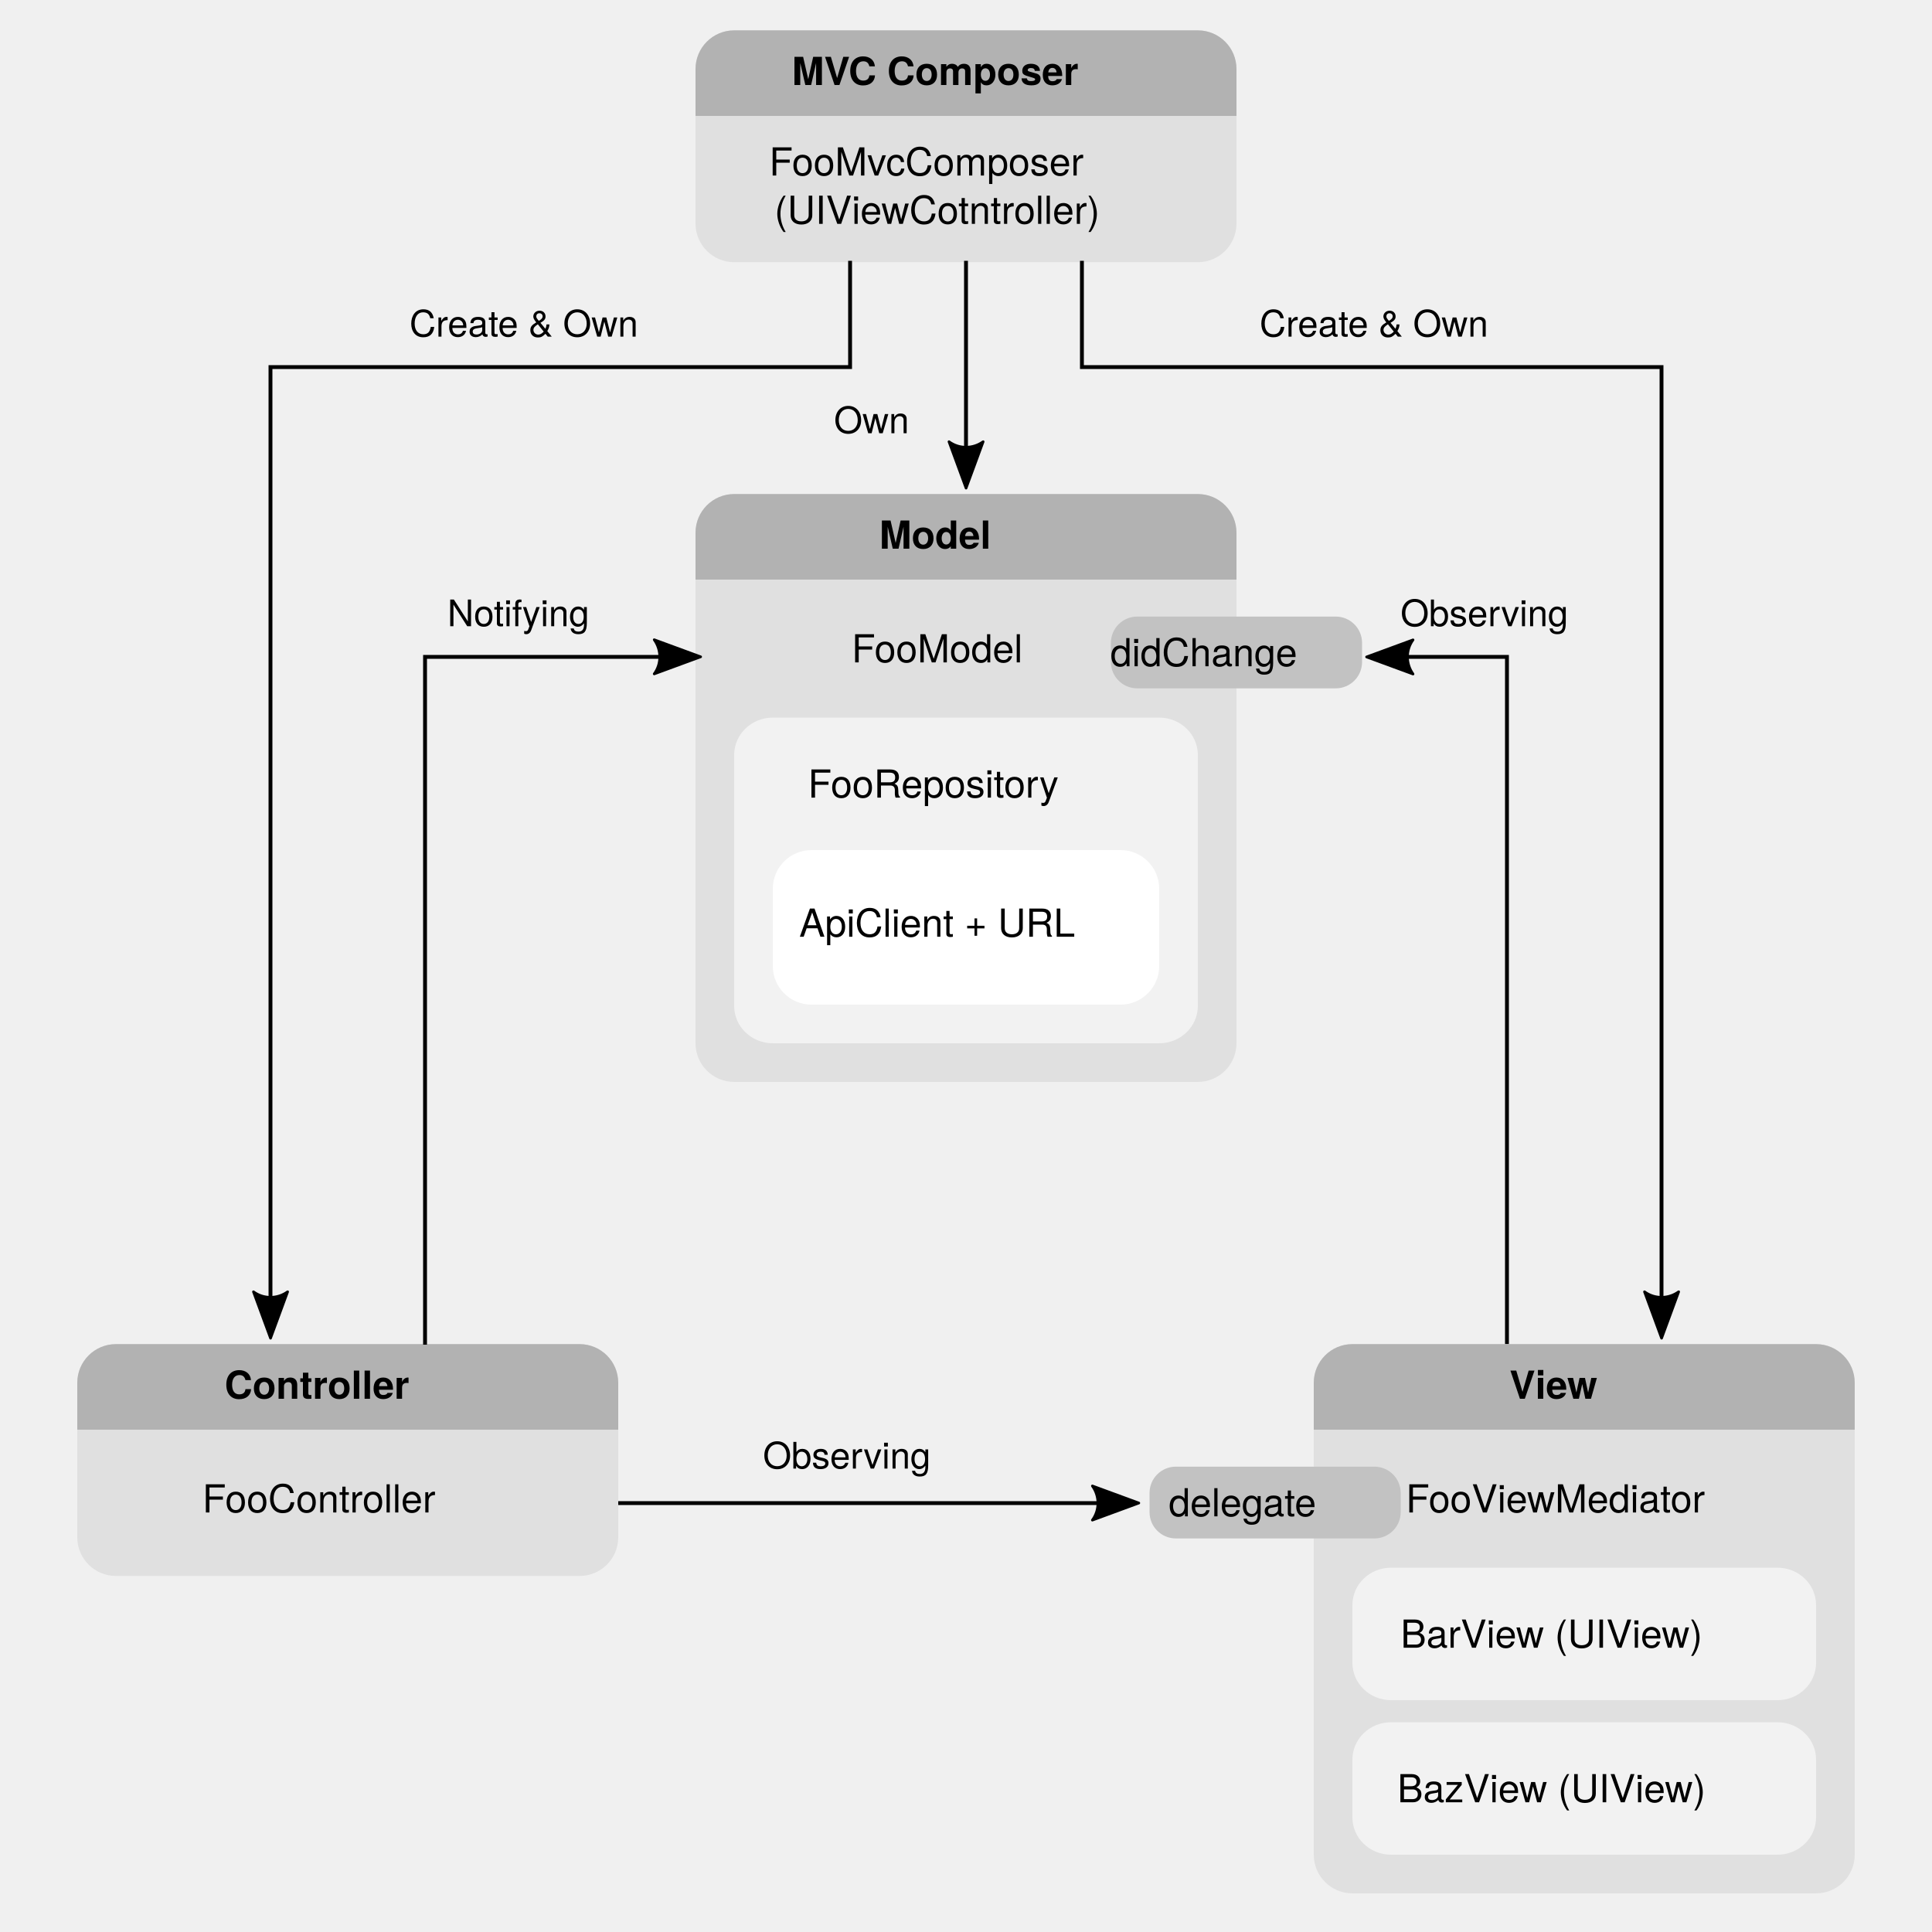
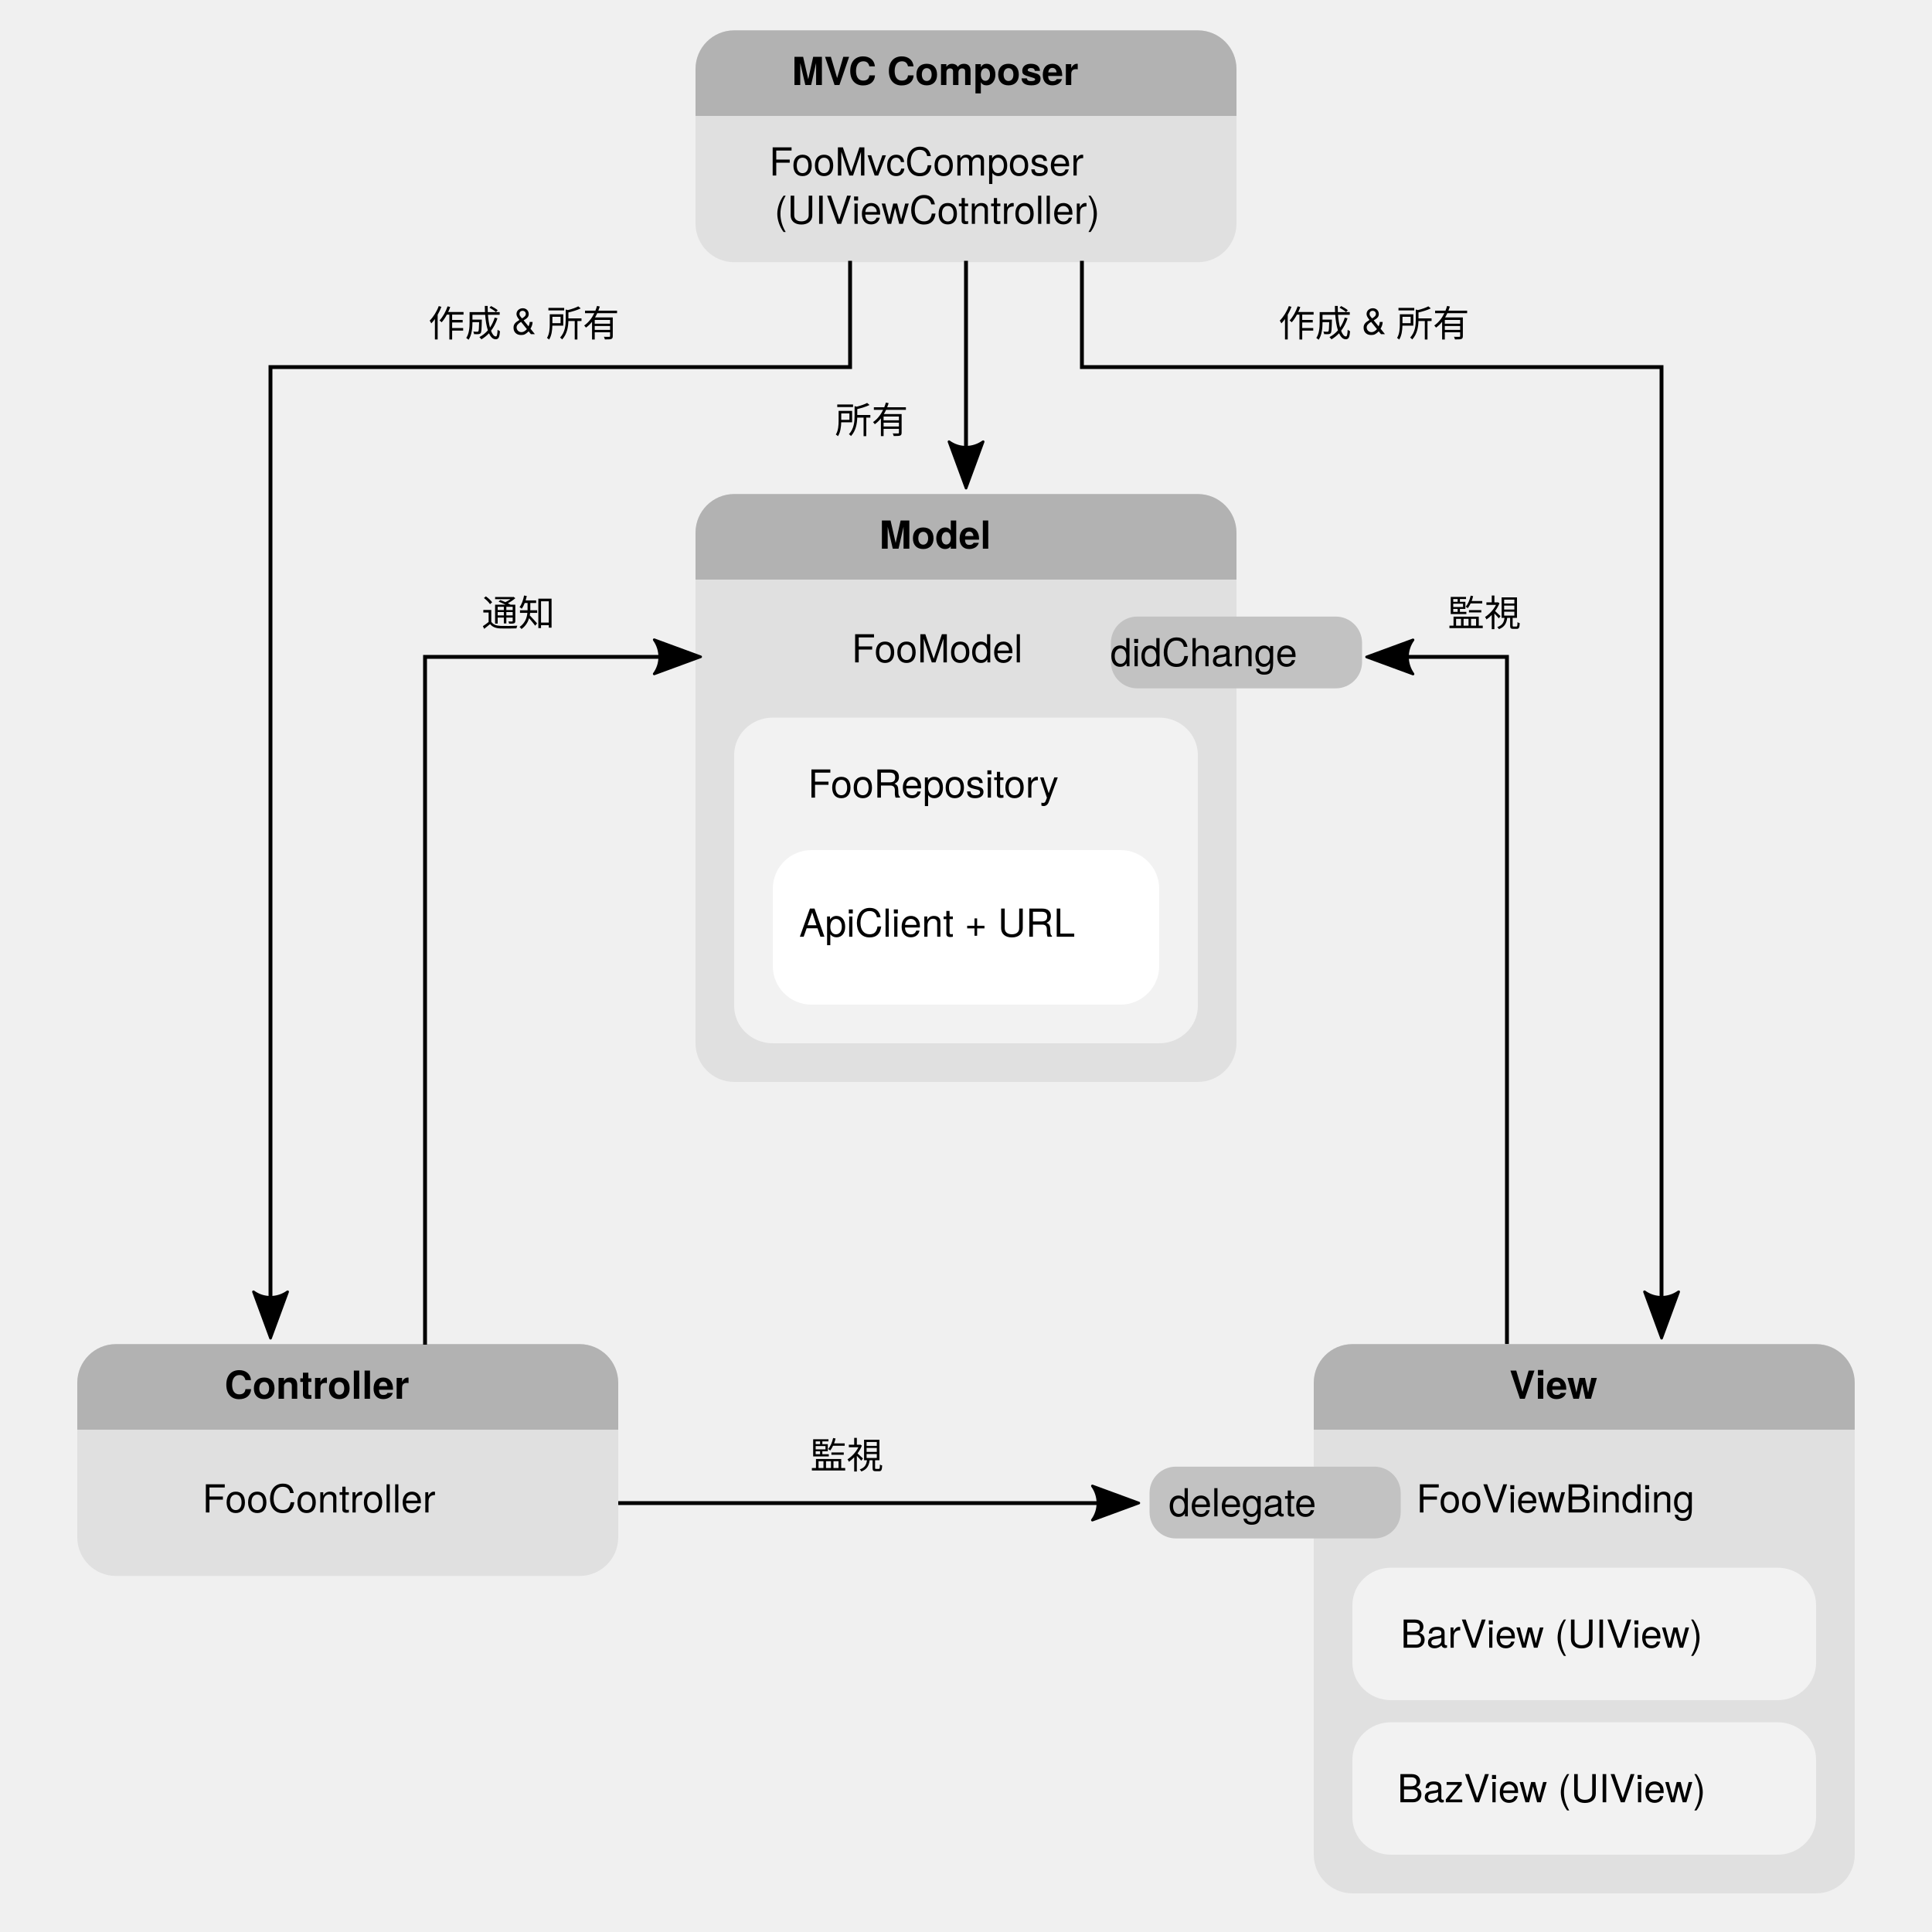
<svg xmlns="http://www.w3.org/2000/svg" width="1000" height="1000" viewBox="0 0 1000 1000" id="svg2" version="1.1">
  <defs id="defs4">
    <marker style="overflow:visible" id="marker6301" refX="0" refY="0" orient="auto">
      <path transform="matrix(-0.8,0,0,-0.8,-10,0)" style="fill:#000000;fill-opacity:1;fill-rule:evenodd;stroke:#000000;stroke-width:1pt;stroke-opacity:1" d="M 0,0 5,-5 -12.5,0 5,5 0,0 Z" id="path6303" />
    </marker>
    <marker style="overflow:visible" id="marker6297" refX="0" refY="0" orient="auto">
      <path transform="matrix(-0.8,0,0,-0.8,-10,0)" style="fill:#000000;fill-opacity:1;fill-rule:evenodd;stroke:#000000;stroke-width:1pt;stroke-opacity:1" d="M 0,0 5,-5 -12.5,0 5,5 0,0 Z" id="path6299" />
    </marker>
    <marker style="overflow:visible" id="marker6293" refX="0" refY="0" orient="auto">
      <path transform="matrix(-0.8,0,0,-0.8,-10,0)" style="fill:#000000;fill-opacity:1;fill-rule:evenodd;stroke:#000000;stroke-width:1pt;stroke-opacity:1" d="M 0,0 5,-5 -12.5,0 5,5 0,0 Z" id="path6295" />
    </marker>
    <marker style="overflow:visible" id="marker6289" refX="0" refY="0" orient="auto">
      <path transform="matrix(-0.8,0,0,-0.8,-10,0)" style="fill:#000000;fill-opacity:1;fill-rule:evenodd;stroke:#000000;stroke-width:1pt;stroke-opacity:1" d="M 0,0 5,-5 -12.5,0 5,5 0,0 Z" id="path6291" />
    </marker>
    <marker style="overflow:visible" id="marker6279" refX="0" refY="0" orient="auto">
      <path transform="matrix(-0.8,0,0,-0.8,-10,0)" style="fill:#000000;fill-opacity:1;fill-rule:evenodd;stroke:#000000;stroke-width:1pt;stroke-opacity:1" d="M 0,0 5,-5 -12.5,0 5,5 0,0 Z" id="path6281" />
    </marker>
    <marker style="overflow:visible" id="marker6275" refX="0" refY="0" orient="auto">
      <path transform="matrix(-0.8,0,0,-0.8,-10,0)" style="fill:#000000;fill-opacity:1;fill-rule:evenodd;stroke:#000000;stroke-width:1pt;stroke-opacity:1" d="M 0,0 5,-5 -12.5,0 5,5 0,0 Z" id="path6277" />
    </marker>
    <marker style="overflow:visible" id="marker5767" refX="0" refY="0" orient="auto">
      <path transform="matrix(-0.8,0,0,-0.8,-10,0)" style="fill:#000000;fill-opacity:1;fill-rule:evenodd;stroke:#000000;stroke-width:1pt;stroke-opacity:1" d="M 0,0 5,-5 -12.5,0 5,5 0,0 Z" id="path5769" />
    </marker>
    <marker style="overflow:visible" id="marker4939" refX="0" refY="0" orient="auto">
      <path transform="matrix(-0.8,0,0,-0.8,-10,0)" style="fill:#000000;fill-opacity:1;fill-rule:evenodd;stroke:#000000;stroke-width:1pt;stroke-opacity:1" d="M 0,0 5,-5 -12.5,0 5,5 0,0 Z" id="path4941" />
    </marker>
    <marker style="overflow:visible" id="marker4935" refX="0" refY="0" orient="auto">
      <path transform="matrix(-0.8,0,0,-0.8,-10,0)" style="fill:#000000;fill-opacity:1;fill-rule:evenodd;stroke:#000000;stroke-width:1pt;stroke-opacity:1" d="M 0,0 5,-5 -12.5,0 5,5 0,0 Z" id="path4937" />
    </marker>
    <marker style="overflow:visible" id="marker4931" refX="0" refY="0" orient="auto">
      <path transform="matrix(-0.8,0,0,-0.8,-10,0)" style="fill:#000000;fill-opacity:1;fill-rule:evenodd;stroke:#000000;stroke-width:1pt;stroke-opacity:1" d="M 0,0 5,-5 -12.5,0 5,5 0,0 Z" id="path4933" />
    </marker>
    <marker style="overflow:visible" id="marker4927" refX="0" refY="0" orient="auto">
      <path transform="matrix(-0.8,0,0,-0.8,-10,0)" style="fill:#000000;fill-opacity:1;fill-rule:evenodd;stroke:#000000;stroke-width:1pt;stroke-opacity:1" d="M 0,0 5,-5 -12.5,0 5,5 0,0 Z" id="path4929" />
    </marker>
    <marker style="overflow:visible" id="marker4923" refX="0" refY="0" orient="auto">
      <path transform="matrix(-0.8,0,0,-0.8,-10,0)" style="fill:#000000;fill-opacity:1;fill-rule:evenodd;stroke:#000000;stroke-width:1pt;stroke-opacity:1" d="M 0,0 5,-5 -12.5,0 5,5 0,0 Z" id="path4925" />
    </marker>
    <marker style="overflow:visible" id="marker4743" refX="0" refY="0" orient="auto">
      <path transform="matrix(-0.8,0,0,-0.8,-10,0)" style="fill:#000000;fill-opacity:1;fill-rule:evenodd;stroke:#000000;stroke-width:1pt;stroke-opacity:1" d="M 0,0 5,-5 -12.5,0 5,5 0,0 Z" id="path4745" />
    </marker>
    <marker style="overflow:visible" id="marker4575" refX="0" refY="0" orient="auto">
      <path transform="matrix(-0.8,0,0,-0.8,-10,0)" style="fill:#000000;fill-opacity:1;fill-rule:evenodd;stroke:#000000;stroke-width:1pt;stroke-opacity:1" d="M 0,0 5,-5 -12.5,0 5,5 0,0 Z" id="path4577" />
    </marker>
    <marker style="overflow:visible" id="marker4571" refX="0" refY="0" orient="auto">
      <path transform="matrix(-0.8,0,0,-0.8,-10,0)" style="fill:#000000;fill-opacity:1;fill-rule:evenodd;stroke:#000000;stroke-width:1pt;stroke-opacity:1" d="M 0,0 5,-5 -12.5,0 5,5 0,0 Z" id="path4573" />
    </marker>
    <marker style="overflow:visible" id="marker4567" refX="0" refY="0" orient="auto">
      <path transform="matrix(-0.8,0,0,-0.8,-10,0)" style="fill:#000000;fill-opacity:1;fill-rule:evenodd;stroke:#000000;stroke-width:1pt;stroke-opacity:1" d="M 0,0 5,-5 -12.5,0 5,5 0,0 Z" id="path4569" />
    </marker>
    <marker style="overflow:visible" id="marker4563" refX="0" refY="0" orient="auto">
      <path transform="matrix(-0.8,0,0,-0.8,-10,0)" style="fill:#000000;fill-opacity:1;fill-rule:evenodd;stroke:#000000;stroke-width:1pt;stroke-opacity:1" d="M 0,0 5,-5 -12.5,0 5,5 0,0 Z" id="path4565" />
    </marker>
    <marker style="overflow:visible" id="marker4559" refX="0" refY="0" orient="auto">
      <path transform="matrix(-0.8,0,0,-0.8,-10,0)" style="fill:#000000;fill-opacity:1;fill-rule:evenodd;stroke:#000000;stroke-width:1pt;stroke-opacity:1" d="M 0,0 5,-5 -12.5,0 5,5 0,0 Z" id="path4561" />
    </marker>
    <marker orient="auto" refY="0" refX="0" id="marker9125" style="overflow:visible">
      <path id="path9127" style="fill:#000000;fill-opacity:1;fill-rule:evenodd;stroke:#000000;stroke-width:0.625;stroke-linejoin:round;stroke-opacity:1" d="M 8.719,4.034 -2.207,0.016 8.719,-4.002 c -1.745,2.372 -1.735,5.617 -6e-7,8.035 z" transform="matrix(-1.1,0,0,-1.1,-1.1,0)" />
    </marker>
    <marker style="overflow:visible" id="marker8175" refX="0" refY="0" orient="auto">
      <path transform="matrix(-1.1,0,0,-1.1,-1.1,0)" d="M 8.719,4.034 -2.207,0.016 8.719,-4.002 c -1.745,2.372 -1.735,5.617 -6e-7,8.035 z" style="fill:#000000;fill-opacity:1;fill-rule:evenodd;stroke:#000000;stroke-width:0.625;stroke-linejoin:round;stroke-opacity:1" id="path8177" />
    </marker>
    <marker orient="auto" refY="0" refX="0" id="marker7715" style="overflow:visible">
      <path id="path7717" style="fill:#000000;fill-opacity:1;fill-rule:evenodd;stroke:#000000;stroke-width:0.625;stroke-linejoin:round;stroke-opacity:1" d="M 8.719,4.034 -2.207,0.016 8.719,-4.002 c -1.745,2.372 -1.735,5.617 -6e-7,8.035 z" transform="matrix(-1.1,0,0,-1.1,-1.1,0)" />
    </marker>
    <marker orient="auto" refY="0" refX="0" id="marker7577" style="overflow:visible">
      <path id="path7579" style="fill:#000000;fill-opacity:1;fill-rule:evenodd;stroke:#000000;stroke-width:0.625;stroke-linejoin:round;stroke-opacity:1" d="M 8.719,4.034 -2.207,0.016 8.719,-4.002 c -1.745,2.372 -1.735,5.617 -6e-7,8.035 z" transform="matrix(-1.1,0,0,-1.1,-1.1,0)" />
    </marker>
    <marker orient="auto" refY="0" refX="0" id="marker7299" style="overflow:visible">
      <path id="path7301" style="fill:#000000;fill-opacity:1;fill-rule:evenodd;stroke:#000000;stroke-width:0.625;stroke-linejoin:round;stroke-opacity:1" d="M 8.719,4.034 -2.207,0.016 8.719,-4.002 c -1.745,2.372 -1.735,5.617 -6e-7,8.035 z" transform="matrix(-1.1,0,0,-1.1,-1.1,0)" />
    </marker>
    <marker style="overflow:visible" id="marker7235" refX="0" refY="0" orient="auto">
      <path transform="matrix(1.1,0,0,1.1,1.1,0)" d="M 8.719,4.034 -2.207,0.016 8.719,-4.002 c -1.745,2.372 -1.735,5.617 -6e-7,8.035 z" style="fill:#000000;fill-opacity:1;fill-rule:evenodd;stroke:#000000;stroke-width:0.625;stroke-linejoin:round;stroke-opacity:1" id="path7237" />
    </marker>
    <marker orient="auto" refY="0" refX="0" id="Arrow2Lstart" style="overflow:visible">
      <path id="path4268" style="fill:#000000;fill-opacity:1;fill-rule:evenodd;stroke:#000000;stroke-width:0.625;stroke-linejoin:round;stroke-opacity:1" d="M 8.719,4.034 -2.207,0.016 8.719,-4.002 c -1.745,2.372 -1.735,5.617 -6e-7,8.035 z" transform="matrix(1.1,0,0,1.1,1.1,0)" />
    </marker>
    <marker style="overflow:visible" id="marker7043" refX="0" refY="0" orient="auto">
      <path transform="matrix(0.8,0,0,0.8,10,0)" style="fill:#000000;fill-opacity:1;fill-rule:evenodd;stroke:#000000;stroke-width:1pt;stroke-opacity:1" d="M 0,0 5,-5 -12.5,0 5,5 0,0 Z" id="path7045" />
    </marker>
    <marker orient="auto" refY="0" refX="0" id="marker6701" style="overflow:visible">
      <path id="path6703" style="fill:#000000;fill-opacity:1;fill-rule:evenodd;stroke:#000000;stroke-width:0.625;stroke-linejoin:round;stroke-opacity:1" d="M 8.719,4.034 -2.207,0.016 8.719,-4.002 c -1.745,2.372 -1.735,5.617 -6e-7,8.035 z" transform="matrix(-1.1,0,0,-1.1,-1.1,0)" />
    </marker>
    <marker orient="auto" refY="0" refX="0" id="marker6187" style="overflow:visible">
      <path id="path6189" style="fill:#000000;fill-opacity:1;fill-rule:evenodd;stroke:#000000;stroke-width:0.625;stroke-linejoin:round;stroke-opacity:1" d="M 8.719,4.034 -2.207,0.016 8.719,-4.002 c -1.745,2.372 -1.735,5.617 -6e-7,8.035 z" transform="matrix(-1.1,0,0,-1.1,-1.1,0)" />
    </marker>
    <marker style="overflow:visible" id="marker6123" refX="0" refY="0" orient="auto">
      <path transform="matrix(-1.1,0,0,-1.1,-1.1,0)" d="M 8.719,4.034 -2.207,0.016 8.719,-4.002 c -1.745,2.372 -1.735,5.617 -6e-7,8.035 z" style="fill:#000000;fill-opacity:1;fill-rule:evenodd;stroke:#000000;stroke-width:0.625;stroke-linejoin:round;stroke-opacity:1" id="path6125" />
    </marker>
    <marker orient="auto" refY="0" refX="0" id="marker6065" style="overflow:visible">
      <path id="path6067" style="fill:#000000;fill-opacity:1;fill-rule:evenodd;stroke:#000000;stroke-width:0.625;stroke-linejoin:round;stroke-opacity:1" d="M 8.719,4.034 -2.207,0.016 8.719,-4.002 c -1.745,2.372 -1.735,5.617 -6e-7,8.035 z" transform="matrix(-1.1,0,0,-1.1,-1.1,0)" />
    </marker>
    <marker style="overflow:visible" id="marker4852" refX="0" refY="0" orient="auto">
      <path transform="matrix(-1.1,0,0,-1.1,-1.1,0)" d="M 8.719,4.034 -2.207,0.016 8.719,-4.002 c -1.745,2.372 -1.735,5.617 -6e-7,8.035 z" style="fill:#000000;fill-opacity:1;fill-rule:evenodd;stroke:#000000;stroke-width:0.625;stroke-linejoin:round;stroke-opacity:1" id="path4854" />
    </marker>
    <clipPath clipPathUnits="userSpaceOnUse" id="clipPath4194">
      <rect ry="20" rx="20" y="52.362" x="240" height="120" width="280" id="rect4196" style="fill:#e0e0e0;fill-opacity:1;stroke:none;stroke-width:1.5;stroke-miterlimit:4;stroke-dasharray:none;stroke-opacity:1" />
    </clipPath>
  </defs>
  <g id="layer1" transform="translate(0,-52.36216)">
    <rect ry="20" rx="20" y="68.076" x="360" height="120" width="280" id="rect5971" style="fill:#e0e0e0;fill-opacity:1;stroke:none;stroke-width:1.5;stroke-miterlimit:4;stroke-dasharray:none;stroke-opacity:1" />
    <text id="text5973" y="143.219" x="498.973" style="font-style:normal;font-variant:normal;font-weight:normal;font-stretch:normal;font-size:20px;line-height:125%;font-family:'Helvetica Neue';-inkscape-font-specification:'Helvetica Neue, Normal';text-align:center;letter-spacing:0px;word-spacing:0px;writing-mode:lr-tb;text-anchor:middle;fill:#000000;fill-opacity:1;stroke:none;stroke-width:1px;stroke-linecap:butt;stroke-linejoin:miter;stroke-opacity:1" xml:space="preserve">
      <tspan y="143.219" x="498.973" id="tspan5975">FooMvcComposer</tspan>
      <tspan y="168.219" x="498.973" id="tspan4700">(UIViewCotntroller)</tspan>
    </text>
    <rect transform="translate(120,15.71429)" clip-path="url(#clipPath4194)" ry="0" rx="0" y="32.362" x="180" height="64.286" width="393.571" id="rect5977" style="fill:#b2b2b2;fill-opacity:1;stroke:none;stroke-width:1.5;stroke-miterlimit:4;stroke-dasharray:none;stroke-opacity:1" />
    <text id="text5979" y="96.357" x="497.946" style="font-style:normal;font-variant:normal;font-weight:bold;font-stretch:normal;font-size:20px;line-height:125%;font-family:'Helvetica Neue';-inkscape-font-specification:'Helvetica Neue, Bold';text-align:center;letter-spacing:0px;word-spacing:0px;writing-mode:lr-tb;text-anchor:middle;fill:#000000;fill-opacity:1;stroke:none;stroke-width:1px;stroke-linecap:butt;stroke-linejoin:miter;stroke-opacity:1" xml:space="preserve">
      <tspan id="tspan5981" y="96.357" x="497.946">MVC Composer</tspan>
    </text>
    <rect style="fill:#e0e0e0;fill-opacity:1;stroke:none;stroke-width:1.5;stroke-miterlimit:4;stroke-dasharray:none;stroke-opacity:1" id="rect5983" width="280" height="304.286" x="360" y="308.076" rx="20" ry="20" />
    <text xml:space="preserve" style="font-style:normal;font-variant:normal;font-weight:normal;font-stretch:normal;font-size:20px;line-height:125%;font-family:'Helvetica Neue';-inkscape-font-specification:'Helvetica Neue, Normal';text-align:center;letter-spacing:0px;word-spacing:0px;writing-mode:lr-tb;text-anchor:middle;fill:#000000;fill-opacity:1;stroke:none;stroke-width:1px;stroke-linecap:butt;stroke-linejoin:miter;stroke-opacity:1" x="498.973" y="395.219" id="text5985">
      <tspan id="tspan5987" x="498.973" y="395.219">FooModel</tspan>
    </text>
    <rect style="fill:#b2b2b2;fill-opacity:1;stroke:none;stroke-width:1.5;stroke-miterlimit:4;stroke-dasharray:none;stroke-opacity:1" id="rect5989" width="393.571" height="64.286" x="180" y="32.362" rx="0" ry="0" clip-path="url(#clipPath4194)" transform="translate(120,255.7143)" />
    <text xml:space="preserve" style="font-style:normal;font-variant:normal;font-weight:bold;font-stretch:normal;font-size:20px;line-height:125%;font-family:'Helvetica Neue';-inkscape-font-specification:'Helvetica Neue, Bold';text-align:center;letter-spacing:0px;word-spacing:0px;writing-mode:lr-tb;text-anchor:middle;fill:#000000;fill-opacity:1;stroke:none;stroke-width:1px;stroke-linecap:butt;stroke-linejoin:miter;stroke-opacity:1" x="497.946" y="336.357" id="text5991">
      <tspan x="497.946" y="336.357" id="tspan5993">Model</tspan>
    </text>
    <rect ry="19.328" rx="20" y="423.791" x="380" height="168.571" width="240" id="rect5995" style="fill:#f2f2f2;fill-opacity:1;stroke:none;stroke-width:1.5;stroke-miterlimit:4;stroke-dasharray:none;stroke-opacity:1" />
    <rect style="fill:#ffffff;fill-opacity:1;stroke:none;stroke-width:1.5;stroke-miterlimit:4;stroke-dasharray:none;stroke-opacity:1" id="rect5997" width="200" height="80" x="400" y="492.362" rx="20" ry="20" />
    <text id="text5999" y="465.219" x="496.973" style="font-style:normal;font-variant:normal;font-weight:normal;font-stretch:normal;font-size:20px;line-height:125%;font-family:'Helvetica Neue';-inkscape-font-specification:'Helvetica Neue, Normal';text-align:center;letter-spacing:0px;word-spacing:0px;writing-mode:lr-tb;text-anchor:middle;fill:#000000;fill-opacity:1;stroke:none;stroke-width:1px;stroke-linecap:butt;stroke-linejoin:miter;stroke-opacity:1" xml:space="preserve">
      <tspan y="465.219" x="496.973" id="tspan6001">FooRepository</tspan>
    </text>
    <text xml:space="preserve" style="font-style:normal;font-variant:normal;font-weight:normal;font-stretch:normal;font-size:20px;line-height:125%;font-family:'Helvetica Neue';-inkscape-font-specification:'Helvetica Neue, Normal';text-align:center;letter-spacing:0px;word-spacing:0px;writing-mode:lr-tb;text-anchor:middle;fill:#000000;fill-opacity:1;stroke:none;stroke-width:1px;stroke-linecap:butt;stroke-linejoin:miter;stroke-opacity:1" x="498.973" y="537.219" id="text6003">
      <tspan id="tspan6007" x="498.973" y="537.219">ApiClient + URL</tspan>
    </text>
    <rect style="fill:#e0e0e0;fill-opacity:1;stroke:none;stroke-width:1.5;stroke-miterlimit:4;stroke-dasharray:none;stroke-opacity:1" id="rect6009" width="280" height="120" x="40" y="748.076" rx="20" ry="20" />
    <text xml:space="preserve" style="font-style:normal;font-variant:normal;font-weight:normal;font-stretch:normal;font-size:20px;line-height:125%;font-family:'Helvetica Neue';-inkscape-font-specification:'Helvetica Neue, Normal';text-align:center;letter-spacing:0px;word-spacing:0px;writing-mode:lr-tb;text-anchor:middle;fill:#000000;fill-opacity:1;stroke:none;stroke-width:1px;stroke-linecap:butt;stroke-linejoin:miter;stroke-opacity:1" x="178.973" y="835.219" id="text6015">
      <tspan id="tspan6017" x="178.973" y="835.219">FooController</tspan>
    </text>
    <rect style="fill:#b2b2b2;fill-opacity:1;stroke:none;stroke-width:1.5;stroke-miterlimit:4;stroke-dasharray:none;stroke-opacity:1" id="rect6019" width="393.571" height="64.286" x="180" y="32.362" rx="0" ry="0" clip-path="url(#clipPath4194)" transform="translate(-200,695.7143)" />
    <text xml:space="preserve" style="font-style:normal;font-variant:normal;font-weight:bold;font-stretch:normal;font-size:20px;line-height:125%;font-family:'Helvetica Neue';-inkscape-font-specification:'Helvetica Neue, Bold';text-align:center;letter-spacing:0px;word-spacing:0px;writing-mode:lr-tb;text-anchor:middle;fill:#000000;fill-opacity:1;stroke:none;stroke-width:1px;stroke-linecap:butt;stroke-linejoin:miter;stroke-opacity:1" x="177.946" y="776.357" id="text6021">
      <tspan x="177.946" y="776.357" id="tspan6023">Controller</tspan>
    </text>
    <path id="path6025" d="m 360,392.362 -140,0 0,356" style="fill:none;fill-rule:evenodd;stroke:#000000;stroke-width:2;stroke-linecap:butt;stroke-linejoin:miter;stroke-miterlimit:4;stroke-dasharray:none;stroke-opacity:1;marker-start:url(#marker7235)" />
    <path style="fill:none;fill-rule:evenodd;stroke:#000000;stroke-width:2;stroke-linecap:butt;stroke-linejoin:miter;stroke-miterlimit:4;stroke-dasharray:none;stroke-opacity:1;marker-end:url(#marker4852)" d="m 320,830.362 266.791,0" id="path6031" />
    <path style="fill:none;fill-rule:evenodd;stroke:#000000;stroke-width:2;stroke-linecap:butt;stroke-linejoin:miter;stroke-miterlimit:4;stroke-dasharray:none;stroke-opacity:1;marker-start:url(#Arrow2Lstart)" d="m 710,392.362 70,0 0,356" id="path6699" />
    <path style="fill:none;fill-rule:evenodd;stroke:#000000;stroke-width:2;stroke-linecap:butt;stroke-linejoin:miter;stroke-miterlimit:4;stroke-dasharray:none;stroke-opacity:1;marker-end:url(#marker7715)" d="m 440,187.362 0,55 -300,0 0,500" id="path7701" />
    <path id="path7703" d="m 560,187.362 0,55 300,0 0,500" style="fill:none;fill-rule:evenodd;stroke:#000000;stroke-width:2;stroke-linecap:butt;stroke-linejoin:miter;stroke-miterlimit:4;stroke-dasharray:none;stroke-opacity:1;marker-end:url(#marker8175)" />
    <path style="fill:none;fill-rule:evenodd;stroke:#000000;stroke-width:2;stroke-linecap:butt;stroke-linejoin:miter;stroke-miterlimit:4;stroke-dasharray:none;stroke-opacity:1;marker-end:url(#marker9125)" d="m 500,187.362 0,115" id="path7705" />
    <rect ry="20" rx="20" y="748.076" x="680" height="284.286" width="280" id="rect8765" style="fill:#e0e0e0;fill-opacity:1;stroke:none;stroke-width:1.5;stroke-miterlimit:4;stroke-dasharray:none;stroke-opacity:1" />
    <text id="text8767" y="835.219" x="818.973" style="font-style:normal;font-variant:normal;font-weight:normal;font-stretch:normal;font-size:20px;line-height:125%;font-family:'Helvetica Neue';-inkscape-font-specification:'Helvetica Neue, Normal';text-align:center;letter-spacing:0px;word-spacing:0px;writing-mode:lr-tb;text-anchor:middle;fill:#000000;fill-opacity:1;stroke:none;stroke-width:1px;stroke-linecap:butt;stroke-linejoin:miter;stroke-opacity:1" xml:space="preserve">
-       <tspan y="835.219" x="818.973" id="tspan8769">FooViewMediator</tspan>
+       <tspan y="835.219" x="818.973" id="tspan8769">FooViewBinding</tspan>
    </text>
    <rect transform="translate(440,695.7143)" clip-path="url(#clipPath4194)" ry="0" rx="0" y="32.362" x="180" height="64.286" width="393.571" id="rect8771" style="fill:#b2b2b2;fill-opacity:1;stroke:none;stroke-width:1.5;stroke-miterlimit:4;stroke-dasharray:none;stroke-opacity:1" />
    <text id="text8773" y="776.357" x="817.946" style="font-style:normal;font-variant:normal;font-weight:bold;font-stretch:normal;font-size:20px;line-height:125%;font-family:'Helvetica Neue';-inkscape-font-specification:'Helvetica Neue, Bold';text-align:center;letter-spacing:0px;word-spacing:0px;writing-mode:lr-tb;text-anchor:middle;fill:#000000;fill-opacity:1;stroke:none;stroke-width:1px;stroke-linecap:butt;stroke-linejoin:miter;stroke-opacity:1" xml:space="preserve">
      <tspan id="tspan8775" y="776.357" x="817.946">View</tspan>
    </text>
    <rect style="fill:#f2f2f2;fill-opacity:1;stroke:none;stroke-width:1.5;stroke-miterlimit:4;stroke-dasharray:none;stroke-opacity:1" id="rect8777" width="240" height="68.571" x="700" y="863.791" rx="20" ry="19.328" />
    <text xml:space="preserve" style="font-style:normal;font-variant:normal;font-weight:normal;font-stretch:normal;font-size:20px;line-height:125%;font-family:'Helvetica Neue';-inkscape-font-specification:'Helvetica Neue, Normal';text-align:center;letter-spacing:0px;word-spacing:0px;writing-mode:lr-tb;text-anchor:middle;fill:#000000;fill-opacity:1;stroke:none;stroke-width:1px;stroke-linecap:butt;stroke-linejoin:miter;stroke-opacity:1" x="816.973" y="905.219" id="text8779">
      <tspan id="tspan8781" x="816.973" y="905.219">BarView (UIView)</tspan>
    </text>
    <rect ry="19.328" rx="20" y="943.791" x="700" height="68.571" width="240" id="rect8783" style="fill:#f2f2f2;fill-opacity:1;stroke:none;stroke-width:1.5;stroke-miterlimit:4;stroke-dasharray:none;stroke-opacity:1" />
    <text id="text8785" y="985.219" x="816.973" style="font-style:normal;font-variant:normal;font-weight:normal;font-stretch:normal;font-size:20px;line-height:125%;font-family:'Helvetica Neue';-inkscape-font-specification:'Helvetica Neue, Normal';text-align:center;letter-spacing:0px;word-spacing:0px;writing-mode:lr-tb;text-anchor:middle;fill:#000000;fill-opacity:1;stroke:none;stroke-width:1px;stroke-linecap:butt;stroke-linejoin:miter;stroke-opacity:1" xml:space="preserve">
      <tspan y="985.219" x="816.973" id="tspan8787">BazView (UIView)</tspan>
    </text>
    <rect ry="13.613" rx="13.613" y="811.505" x="595" height="37.143" width="130" id="rect8909" style="fill:#c2c2c2;fill-opacity:1;stroke:none;stroke-width:1.5;stroke-miterlimit:4;stroke-dasharray:none;stroke-opacity:1" />
    <text id="text8911" y="837.219" x="656.973" style="font-style:normal;font-variant:normal;font-weight:normal;font-stretch:normal;font-size:20px;line-height:125%;font-family:'Helvetica Neue';-inkscape-font-specification:'Helvetica Neue, Normal';text-align:center;letter-spacing:0px;word-spacing:0px;writing-mode:lr-tb;text-anchor:middle;fill:#000000;fill-opacity:1;stroke:none;stroke-width:1px;stroke-linecap:butt;stroke-linejoin:miter;stroke-opacity:1" xml:space="preserve">
      <tspan y="837.219" x="656.973" id="tspan8913">delegate</tspan>
    </text>
    <rect style="fill:#c2c2c2;fill-opacity:1;stroke:none;stroke-width:1.5;stroke-miterlimit:4;stroke-dasharray:none;stroke-opacity:1" id="rect9011" width="130" height="37.143" x="575" y="371.505" rx="13.613" ry="13.613" />
    <text xml:space="preserve" style="font-style:normal;font-variant:normal;font-weight:normal;font-stretch:normal;font-size:20px;line-height:125%;font-family:'Helvetica Neue';-inkscape-font-specification:'Helvetica Neue, Normal';text-align:center;letter-spacing:0px;word-spacing:0px;writing-mode:lr-tb;text-anchor:middle;fill:#000000;fill-opacity:1;stroke:none;stroke-width:1px;stroke-linecap:butt;stroke-linejoin:miter;stroke-opacity:1" x="636.973" y="397.219" id="text9013">
      <tspan id="tspan9015" x="636.973" y="397.219">didChange</tspan>
    </text>
  </g>
-   <g id="layer2" style="display:inline">
+   <g id="layer2" style="display:none">
    <text transform="translate(0,-52.36216)" id="text6011" y="376.49" x="781.449" style="font-style:normal;font-variant:normal;font-weight:normal;font-stretch:normal;font-size:18.921px;line-height:125%;font-family:'Helvetica Neue';-inkscape-font-specification:'Helvetica Neue, Normal';text-align:center;letter-spacing:0px;word-spacing:0px;writing-mode:lr-tb;text-anchor:middle;fill:#000000;fill-opacity:1;stroke:none;stroke-width:1px;stroke-linecap:butt;stroke-linejoin:miter;stroke-opacity:1" xml:space="preserve">
      <tspan y="376.49" x="781.449" id="tspan6013">Observing</tspan>
    </text>
    <text transform="translate(0,-52.36216)" xml:space="preserve" style="font-style:normal;font-variant:normal;font-weight:normal;font-stretch:normal;font-size:18.921px;line-height:125%;font-family:'Helvetica Neue';-inkscape-font-specification:'Helvetica Neue, Normal';text-align:center;letter-spacing:0px;word-spacing:0px;writing-mode:lr-tb;text-anchor:middle;fill:#000000;fill-opacity:1;stroke:none;stroke-width:1px;stroke-linecap:butt;stroke-linejoin:miter;stroke-opacity:1" x="281.449" y="376.49" id="text7277">
      <tspan id="tspan7279" x="281.449" y="376.49">Notifying</tspan>
    </text>
    <text transform="translate(0,-52.36216)" xml:space="preserve" style="font-style:normal;font-variant:normal;font-weight:normal;font-stretch:normal;font-size:18.921px;line-height:125%;font-family:'Helvetica Neue';-inkscape-font-specification:'Helvetica Neue, Normal';text-align:center;letter-spacing:0px;word-spacing:0px;writing-mode:lr-tb;text-anchor:middle;fill:#000000;fill-opacity:1;stroke:none;stroke-width:1px;stroke-linecap:butt;stroke-linejoin:miter;stroke-opacity:1" x="284.277" y="226.591" id="text7707">
      <tspan id="tspan7709" x="284.277" y="226.591">Create &amp; Own</tspan>
    </text>
    <text transform="translate(0,-52.36216)" id="text7711" y="226.591" x="724.277" style="font-style:normal;font-variant:normal;font-weight:normal;font-stretch:normal;font-size:18.921px;line-height:125%;font-family:'Helvetica Neue';-inkscape-font-specification:'Helvetica Neue, Normal';text-align:center;letter-spacing:0px;word-spacing:0px;writing-mode:lr-tb;text-anchor:middle;fill:#000000;fill-opacity:1;stroke:none;stroke-width:1px;stroke-linecap:butt;stroke-linejoin:miter;stroke-opacity:1" xml:space="preserve">
      <tspan y="226.591" x="724.277" id="tspan7713">Create &amp; Own</tspan>
    </text>
    <text transform="translate(0,-52.36216)" xml:space="preserve" style="font-style:normal;font-variant:normal;font-weight:normal;font-stretch:normal;font-size:18.921px;line-height:125%;font-family:'Helvetica Neue';-inkscape-font-specification:'Helvetica Neue, Normal';text-align:center;letter-spacing:0px;word-spacing:0px;writing-mode:lr-tb;text-anchor:middle;fill:#000000;fill-opacity:1;stroke:none;stroke-width:1px;stroke-linecap:butt;stroke-linejoin:miter;stroke-opacity:1" x="451.449" y="812.49" id="text8761">
      <tspan id="tspan8763" x="451.449" y="812.49">Observing</tspan>
    </text>
    <text transform="translate(0,-52.36216)" xml:space="preserve" style="font-style:normal;font-variant:normal;font-weight:normal;font-stretch:normal;font-size:18.921px;line-height:125%;font-family:'Helvetica Neue';-inkscape-font-specification:'Helvetica Neue, Normal';text-align:center;letter-spacing:0px;word-spacing:0px;writing-mode:lr-tb;text-anchor:middle;fill:#000000;fill-opacity:1;stroke:none;stroke-width:1px;stroke-linecap:butt;stroke-linejoin:miter;stroke-opacity:1" x="464.277" y="276.591" id="text9651">
      <tspan id="tspan9653" x="464.277" y="276.591">Own</tspan>
    </text>
  </g>
-   <g id="layer3" style="display:none">
+   <g id="layer3" style="display:inline">
    <text xml:space="preserve" style="font-style:normal;font-variant:normal;font-weight:normal;font-stretch:normal;font-size:18.921px;line-height:125%;font-family:'Helvetica Neue';-inkscape-font-specification:'Helvetica Neue, Normal';text-align:center;letter-spacing:0px;word-spacing:0px;writing-mode:lr-tb;text-anchor:middle;fill:#000000;fill-opacity:1;stroke:none;stroke-width:1px;stroke-linecap:butt;stroke-linejoin:miter;stroke-opacity:1" x="781.449" y="324.128" id="text5731">
      <tspan id="tspan5733" x="781.449" y="324.128">監視</tspan>
    </text>
    <text id="text5735" y="324.128" x="281.449" style="font-style:normal;font-variant:normal;font-weight:normal;font-stretch:normal;font-size:18.921px;line-height:125%;font-family:'Helvetica Neue';-inkscape-font-specification:'Helvetica Neue, Normal';text-align:center;letter-spacing:0px;word-spacing:0px;writing-mode:lr-tb;text-anchor:middle;fill:#000000;fill-opacity:1;stroke:none;stroke-width:1px;stroke-linecap:butt;stroke-linejoin:miter;stroke-opacity:1" xml:space="preserve">
      <tspan y="324.128" x="281.449" id="tspan5737">通知</tspan>
    </text>
    <text id="text5739" y="174.229" x="284.277" style="font-style:normal;font-variant:normal;font-weight:normal;font-stretch:normal;font-size:18.921px;line-height:125%;font-family:'Helvetica Neue';-inkscape-font-specification:'Helvetica Neue, Normal';text-align:center;letter-spacing:0px;word-spacing:0px;writing-mode:lr-tb;text-anchor:middle;fill:#000000;fill-opacity:1;stroke:none;stroke-width:1px;stroke-linecap:butt;stroke-linejoin:miter;stroke-opacity:1" xml:space="preserve">
      <tspan y="174.229" x="284.277" id="tspan5741">作成 &amp; 所有</tspan>
    </text>
    <text xml:space="preserve" style="font-style:normal;font-variant:normal;font-weight:normal;font-stretch:normal;font-size:18.921px;line-height:125%;font-family:'Helvetica Neue';-inkscape-font-specification:'Helvetica Neue, Normal';text-align:center;letter-spacing:0px;word-spacing:0px;writing-mode:lr-tb;text-anchor:middle;fill:#000000;fill-opacity:1;stroke:none;stroke-width:1px;stroke-linecap:butt;stroke-linejoin:miter;stroke-opacity:1" x="724.277" y="174.229" id="text5743">
      <tspan id="tspan5745" x="724.277" y="174.229">作成 &amp; 所有</tspan>
    </text>
    <text id="text5747" y="760.128" x="451.449" style="font-style:normal;font-variant:normal;font-weight:normal;font-stretch:normal;font-size:18.921px;line-height:125%;font-family:'Helvetica Neue';-inkscape-font-specification:'Helvetica Neue, Normal';text-align:center;letter-spacing:0px;word-spacing:0px;writing-mode:lr-tb;text-anchor:middle;fill:#000000;fill-opacity:1;stroke:none;stroke-width:1px;stroke-linecap:butt;stroke-linejoin:miter;stroke-opacity:1" xml:space="preserve">
      <tspan y="760.128" x="451.449" id="tspan5749">監視</tspan>
    </text>
    <text id="text5751" y="224.229" x="464.277" style="font-style:normal;font-variant:normal;font-weight:normal;font-stretch:normal;font-size:18.921px;line-height:125%;font-family:'Helvetica Neue';-inkscape-font-specification:'Helvetica Neue, Normal';text-align:center;letter-spacing:0px;word-spacing:0px;writing-mode:lr-tb;text-anchor:middle;fill:#000000;fill-opacity:1;stroke:none;stroke-width:1px;stroke-linecap:butt;stroke-linejoin:miter;stroke-opacity:1" xml:space="preserve">
      <tspan y="224.229" x="464.277" id="tspan5753">所有</tspan>
    </text>
  </g>
</svg>
